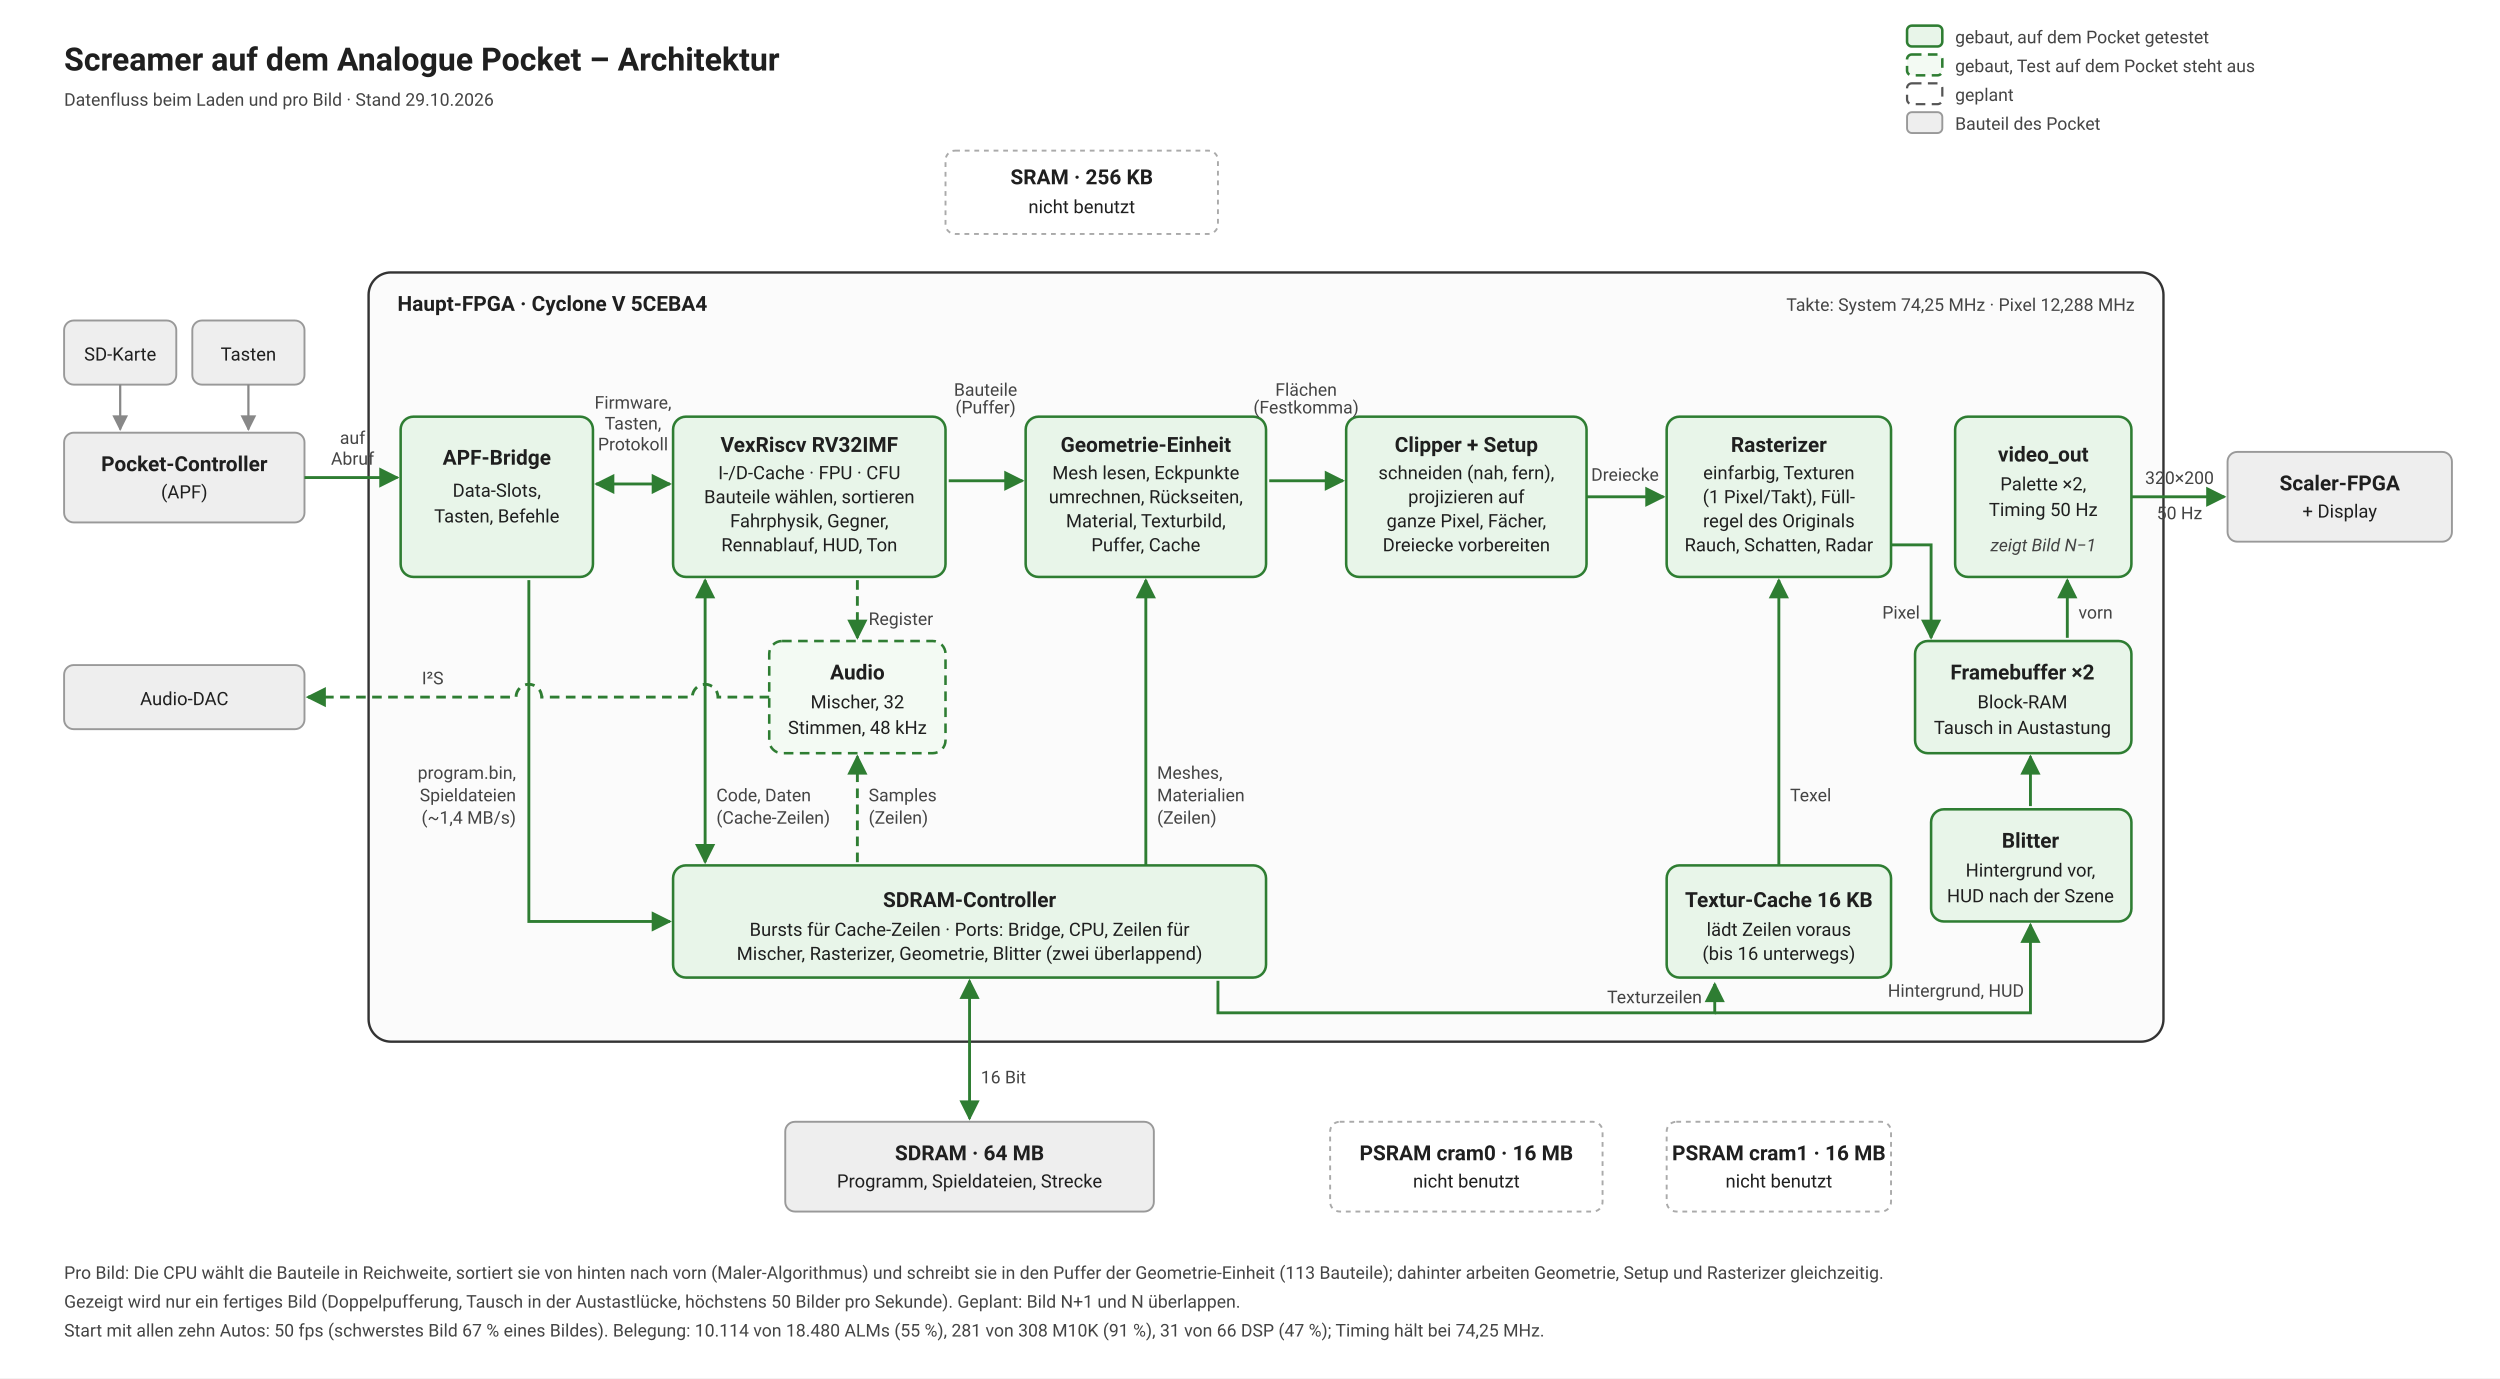
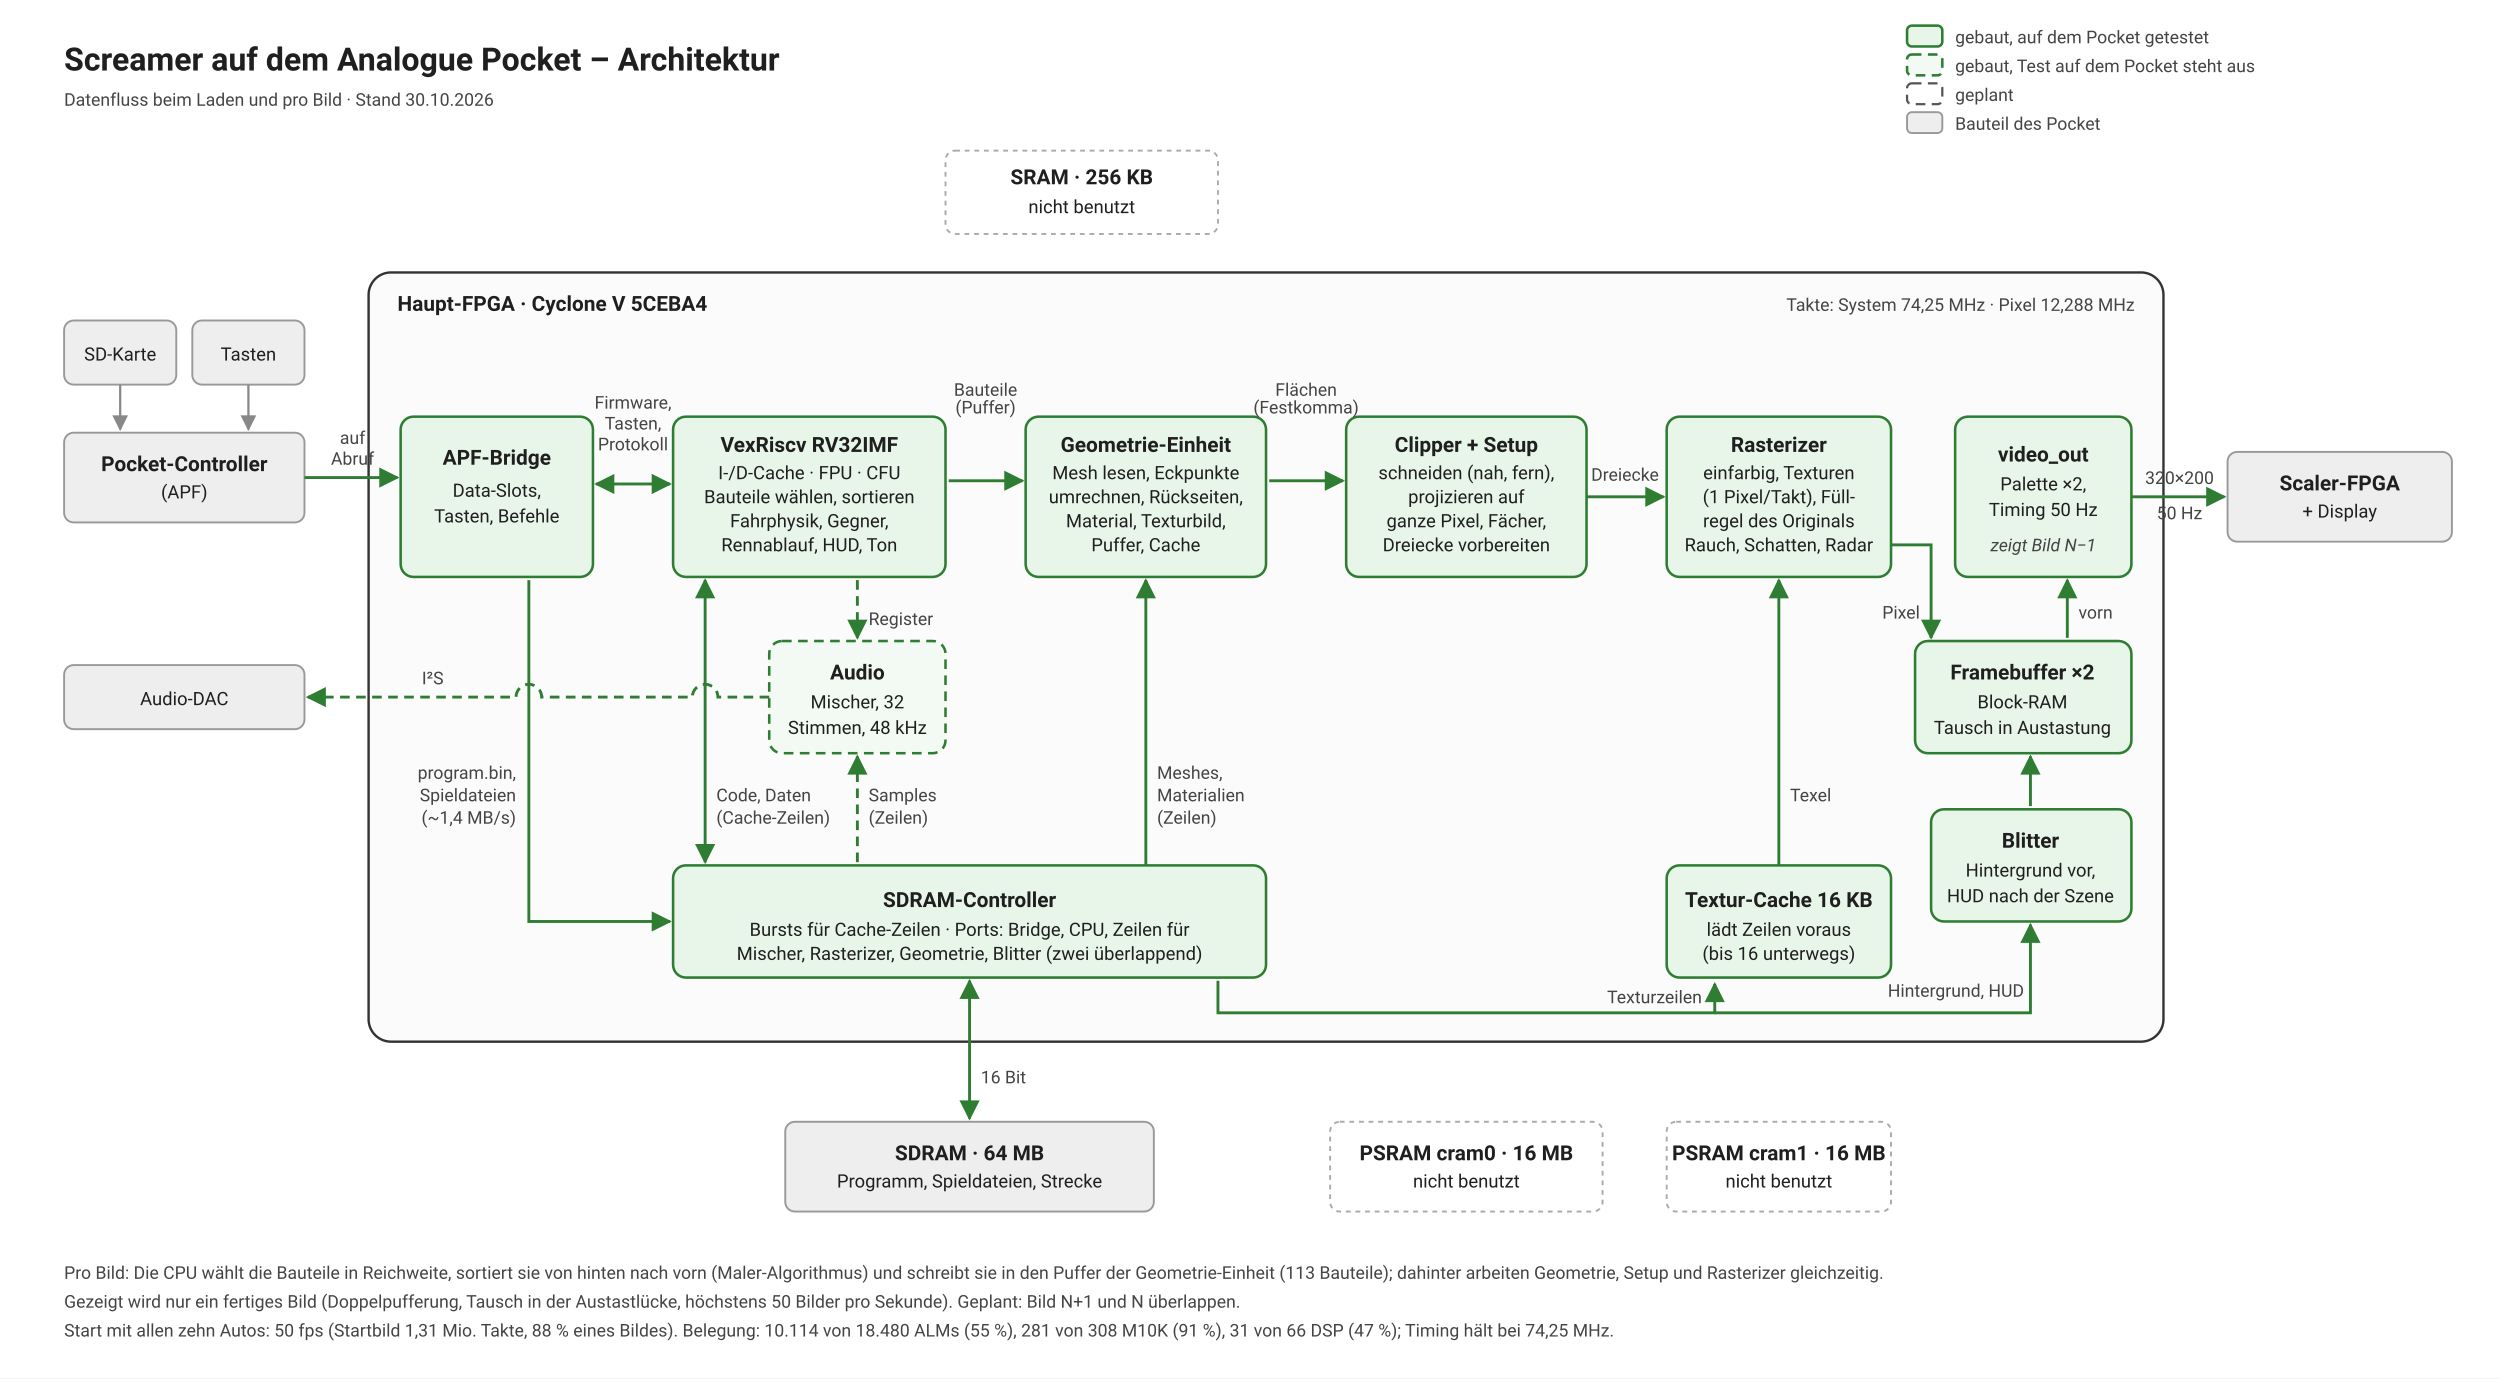
<svg xmlns="http://www.w3.org/2000/svg" viewBox="0 0 1560 860" width="1560" height="860" role="img" aria-label="Architektur: Die CPU wählt und sortiert die Bauteile der Strecke und schreibt je Bauteil seine Lage in Register der Geometrie-Einheit. Die liest das Mesh aus dem SDRAM, rechnet die Eckpunkte in Kamerasicht um, lässt Rückseiten weg und gibt die Flächen an Clipper und Setup-Einheit, die schneiden, projizieren und die Dreiecke für den Rasterizer vorbereiten. Der Rasterizer liest Texturen über einen Cache aus dem SDRAM, der fehlende Zeilen schon vor einer Warteschlange anfordert, und schreibt in den hinteren der beiden Framebuffer im Block-RAM; video_out zeigt den vorderen mit 50 Hz, getauscht wird in der Austastlücke. Programm und Strecke lädt der Pocket auf Anforderung über die APF-Bridge in den SDRAM. Der Mischer spielt die Soundeffekte aus dem SDRAM, 32 Stimmen, und gibt sie als I²S an den Pocket.">
  <defs>
    <marker id="built" viewBox="0 0 10 10" refX="9" refY="5" markerWidth="7" markerHeight="7" orient="auto-start-reverse">
      <path d="M0,0 L10,5 L0,10 z" fill="#2e7d32" />
    </marker>
    <marker id="plan" viewBox="0 0 10 10" refX="9" refY="5" markerWidth="7" markerHeight="7" orient="auto-start-reverse">
      <path d="M0,0 L10,5 L0,10 z" fill="#555555" />
    </marker>
    <marker id="ext" viewBox="0 0 10 10" refX="9" refY="5" markerWidth="7" markerHeight="7" orient="auto-start-reverse">
      <path d="M0,0 L10,5 L0,10 z" fill="#888888" />
    </marker>
  </defs>
  <style>
    text { font-family: system-ui, -apple-system, "Segoe UI", Roboto, Helvetica, Arial, sans-serif; fill: #1f1f1f; }
    .h { font-size: 20px; font-weight: 700; }
    .t { font-size: 13px; font-weight: 600; }
    .b { font-size: 11.5px; }
    .p { font-size: 11px; font-style: italic; fill: #444444; }
    .l { font-size: 11px; fill: #444444; }
    .c { text-anchor: middle; }
    .r { text-anchor: end; }
    .built { fill: #e8f5e9; stroke: #2e7d32; stroke-width: 1.6; }
    .fresh { fill: #f3faf3; stroke: #2e7d32; stroke-width: 1.6; stroke-dasharray: 6 4; }
    .plan { fill: #ffffff; stroke: #555555; stroke-width: 1.4; stroke-dasharray: 6 4; }
    .ext { fill: #eeeeee; stroke: #999999; stroke-width: 1.2; }
    .free { fill: #ffffff; stroke: #aaaaaa; stroke-width: 1.2; stroke-dasharray: 3 3; }
    .wb { fill: none; stroke: #2e7d32; stroke-width: 1.8; }
    .wf { fill: none; stroke: #2e7d32; stroke-width: 1.8; stroke-dasharray: 6 4; }
    .wp { fill: none; stroke: #555555; stroke-width: 1.4; stroke-dasharray: 6 4; }
    .we { fill: none; stroke: #888888; stroke-width: 1.4; }
  </style>
  <rect width="1560" height="860" fill="#ffffff" />
  <text x="40" y="44" class="h">Screamer auf dem Analogue Pocket – Architektur</text>
-   <text x="40" y="66" class="l">Datenfluss beim Laden und pro Bild · Stand 29.10.2026</text>
+   <text x="40" y="66" class="l">Datenfluss beim Laden und pro Bild · Stand 30.10.2026</text>
  <rect x="1190" y="16" width="22" height="13" rx="3" class="built" />
  <text x="1220" y="27" class="l">gebaut, auf dem Pocket getestet</text>
  <rect x="1190" y="34" width="22" height="13" rx="3" class="fresh" />
  <text x="1220" y="45" class="l">gebaut, Test auf dem Pocket steht aus</text>
  <rect x="1190" y="52" width="22" height="13" rx="3" class="plan" />
  <text x="1220" y="63" class="l">geplant</text>
  <rect x="1190" y="70" width="22" height="13" rx="3" class="ext" />
  <text x="1220" y="81" class="l">Bauteil des Pocket</text>
  <rect x="590" y="94" width="170" height="52" rx="6" class="free" />
  <text x="675" y="115" class="t c" fill="#666666">SRAM · 256 KB</text>
  <text x="675" y="133" class="b c">nicht benutzt</text>
  <rect x="40" y="200" width="70" height="40" rx="6" class="ext" />
  <text x="75" y="225" class="b c">SD-Karte</text>
  <rect x="120" y="200" width="70" height="40" rx="6" class="ext" />
  <text x="155" y="225" class="b c">Tasten</text>
  <path d="M75,240 V268" class="we" marker-end="url(#ext)" />
  <path d="M155,240 V268" class="we" marker-end="url(#ext)" />
  <rect x="40" y="270" width="150" height="56" rx="6" class="ext" />
  <text x="115" y="294" class="t c">Pocket-Controller</text>
  <text x="115" y="311" class="b c">(APF)</text>
  <rect x="40" y="415" width="150" height="40" rx="6" class="ext" />
  <text x="115" y="440" class="b c">Audio-DAC</text>
  <rect x="1390" y="282" width="140" height="56" rx="6" class="ext" />
  <text x="1460" y="306" class="t c">Scaler-FPGA</text>
  <text x="1460" y="323" class="b c">+ Display</text>
  <rect x="230" y="170" width="1120" height="480" rx="14" fill="#fbfbfb" stroke="#333333" stroke-width="1.5" />
  <text x="248" y="194" class="t">Haupt-FPGA · Cyclone V 5CEBA4</text>
  <text x="1332" y="194" class="l r">Takte: System 74,25 MHz · Pixel 12,288 MHz</text>
  <rect x="250" y="260" width="120" height="100" rx="8" class="built" />
  <text x="310" y="290" class="t c">APF-Bridge</text>
  <text x="310" y="310" class="b c">Data-Slots,</text>
  <text x="310" y="326" class="b c">Tasten, Befehle</text>
  <rect x="420" y="260" width="170" height="100" rx="8" class="built" />
  <text x="505" y="282" class="t c">VexRiscv RV32IMF</text>
  <text x="505" y="299" class="b c">I-/D-Cache · FPU · CFU</text>
  <text x="505" y="314" class="b c">Bauteile wählen, sortieren</text>
  <text x="505" y="329" class="b c">Fahrphysik, Gegner,</text>
  <text x="505" y="344" class="b c">Rennablauf, HUD, Ton</text>
  <rect x="640" y="260" width="150" height="100" rx="8" class="built" />
  <text x="715" y="282" class="t c">Geometrie-Einheit</text>
  <text x="715" y="299" class="b c">Mesh lesen, Eckpunkte</text>
  <text x="715" y="314" class="b c">umrechnen, Rückseiten,</text>
  <text x="715" y="329" class="b c">Material, Texturbild,</text>
  <text x="715" y="344" class="b c">Puffer, Cache</text>
  <rect x="840" y="260" width="150" height="100" rx="8" class="built" />
  <text x="915" y="282" class="t c">Clipper + Setup</text>
  <text x="915" y="299" class="b c">schneiden (nah, fern),</text>
  <text x="915" y="314" class="b c">projizieren auf</text>
  <text x="915" y="329" class="b c">ganze Pixel, Fächer,</text>
  <text x="915" y="344" class="b c">Dreiecke vorbereiten</text>
  <rect x="1040" y="260" width="140" height="100" rx="8" class="built" />
  <text x="1110" y="282" class="t c">Rasterizer</text>
  <text x="1110" y="299" class="b c">einfarbig, Texturen</text>
  <text x="1110" y="314" class="b c">(1 Pixel/Takt), Füll-</text>
  <text x="1110" y="329" class="b c">regel des Originals</text>
  <text x="1110" y="344" class="b c">Rauch, Schatten, Radar</text>
  <rect x="1220" y="260" width="110" height="100" rx="8" class="built" />
  <text x="1275" y="288" class="t c">video_out</text>
  <text x="1275" y="306" class="b c">Palette ×2,</text>
  <text x="1275" y="322" class="b c">Timing 50 Hz</text>
  <text x="1275" y="344" class="p c">zeigt Bild N−1</text>
  <rect x="480" y="400" width="110" height="70" rx="8" class="fresh" />
  <text x="535" y="424" class="t c">Audio</text>
  <text x="535" y="442" class="b c">Mischer, 32</text>
  <text x="535" y="458" class="b c">Stimmen, 48 kHz</text>
  <rect x="1205" y="505" width="125" height="70" rx="8" class="built" />
  <text x="1267" y="529" class="t c">Blitter</text>
  <text x="1267" y="547" class="b c">Hintergrund vor,</text>
  <text x="1267" y="563" class="b c">HUD nach der Szene</text>
  <path d="M1267,503 V472" class="wb" marker-end="url(#built)" />
  <path d="M1070,632 H1267 V577" class="wb" marker-end="url(#built)" />
  <text x="1178" y="622" class="l">Hintergrund, HUD</text>
  <rect x="1195" y="400" width="135" height="70" rx="8" class="built" />
  <text x="1262" y="424" class="t c">Framebuffer ×2</text>
  <text x="1262" y="442" class="b c">Block-RAM</text>
  <text x="1262" y="458" class="b c">Tausch in Austastung</text>
  <rect x="420" y="540" width="370" height="70" rx="8" class="built" />
  <text x="605" y="566" class="t c">SDRAM-Controller</text>
  <text x="605" y="584" class="b c">Bursts für Cache-Zeilen · Ports: Bridge, CPU, Zeilen für</text>
  <text x="605" y="599" class="b c">Mischer, Rasterizer, Geometrie, Blitter (zwei überlappend)</text>
  <rect x="1040" y="540" width="140" height="70" rx="8" class="built" />
  <text x="1110" y="566" class="t c">Textur-Cache 16 KB</text>
  <text x="1110" y="584" class="b c">lädt Zeilen voraus</text>
  <text x="1110" y="599" class="b c">(bis 16 unterwegs)</text>
  <rect x="490" y="700" width="230" height="56" rx="6" class="ext" />
  <text x="605" y="724" class="t c">SDRAM · 64 MB</text>
  <text x="605" y="741" class="b c">Programm, Spieldateien, Strecke</text>
  <rect x="830" y="700" width="170" height="56" rx="6" class="free" />
  <text x="915" y="724" class="t c" fill="#666666">PSRAM cram0 · 16 MB</text>
  <text x="915" y="741" class="b c">nicht benutzt</text>
  <rect x="1040" y="700" width="140" height="56" rx="6" class="free" />
  <text x="1110" y="724" class="t c" fill="#666666">PSRAM cram1 · 16 MB</text>
  <text x="1110" y="741" class="b c">nicht benutzt</text>
  <path d="M190,298 H248" class="wb" marker-end="url(#built)" />
  <text x="220" y="277" class="l c">auf</text>
  <text x="220" y="290" class="l c">Abruf</text>
  <path d="M372,302 H418" class="wb" marker-start="url(#built)" marker-end="url(#built)" />
  <text x="395" y="255" class="l c">Firmware,</text>
  <text x="395" y="268" class="l c">Tasten,</text>
  <text x="395" y="281" class="l c">Protokoll</text>
  <path d="M330,362 V575 H418" class="wb" marker-end="url(#built)" />
  <text x="322" y="486" class="l r">program.bin,</text>
  <text x="322" y="500" class="l r">Spieldateien</text>
  <text x="322" y="514" class="l r">(~1,4 MB/s)</text>
  <path d="M990,310 H1038" class="wb" marker-end="url(#built)" />
  <text x="1014" y="300" class="l c">Dreiecke</text>
  <path d="M1180,340 H1205 V398" class="wb" marker-end="url(#built)" />
  <text x="1198" y="386" class="l r">Pixel</text>
  <path d="M1290,398 V362" class="wb" marker-end="url(#built)" />
  <text x="1297" y="386" class="l">vorn</text>
  <path d="M1330,310 H1388" class="wb" marker-end="url(#built)" />
  <text x="1360" y="302" class="l c">320×200</text>
  <text x="1360" y="324" class="l c">50 Hz</text>
  <path d="M440,362 V538" class="wb" marker-start="url(#built)" marker-end="url(#built)" />
  <text x="447" y="500" class="l">Code, Daten</text>
  <text x="447" y="514" class="l">(Cache-Zeilen)</text>
  <path d="M1110,540 V362" class="wb" marker-end="url(#built)" />
  <text x="1117" y="500" class="l">Texel</text>
  <path d="M760,612 V632 H1070 V614" class="wb" marker-end="url(#built)" />
  <text x="1062" y="626" class="l r">Texturzeilen</text>
  <path d="M605,612 V698" class="wb" marker-start="url(#built)" marker-end="url(#built)" />
  <text x="612" y="676" class="l">16 Bit</text>
  <path d="M592,300 H638" class="wb" marker-end="url(#built)" />
  <text x="615" y="247" class="l c">Bauteile</text>
  <text x="615" y="258" class="l c">(Puffer)</text>
  <path d="M792,300 H838" class="wb" marker-end="url(#built)" />
  <text x="815" y="247" class="l c">Flächen</text>
  <text x="815" y="258" class="l c">(Festkomma)</text>
  <path d="M715,540 V362" class="wb" marker-end="url(#built)" />
  <text x="722" y="486" class="l">Meshes,</text>
  <text x="722" y="500" class="l">Materialien</text>
  <text x="722" y="514" class="l">(Zeilen)</text>
  <path d="M535,362 V398" class="wf" marker-end="url(#built)" />
  <text x="542" y="390" class="l">Register</text>
  <path d="M535,538 V472" class="wf" marker-end="url(#built)" />
  <text x="542" y="500" class="l">Samples</text>
  <text x="542" y="514" class="l">(Zeilen)</text>
  <path d="M480,435 H448 A8,8 0 0 0 432,435 H338 A8,8 0 0 0 322,435 H192" class="wf" marker-end="url(#built)" />
  <text x="270" y="427" class="l c">I²S</text>
  <text x="40" y="798" class="l">Pro Bild: Die CPU wählt die Bauteile in Reichweite, sortiert sie von hinten nach vorn (Maler-Algorithmus) und schreibt sie in den Puffer der Geometrie-Einheit (113 Bauteile); dahinter arbeiten Geometrie, Setup und Rasterizer gleichzeitig.</text>
  <text x="40" y="816" class="l">Gezeigt wird nur ein fertiges Bild (Doppelpufferung, Tausch in der Austastlücke, höchstens 50 Bilder pro Sekunde). Geplant: Bild N+1 und N überlappen.</text>
-   <text x="40" y="834" class="l">Start mit allen zehn Autos: 50 fps (schwerstes Bild 67 % eines Bildes). Belegung: 10.114 von 18.480 ALMs (55 %), 281 von 308 M10K (91 %), 31 von 66 DSP (47 %); Timing hält bei 74,25 MHz.</text>
+   <text x="40" y="834" class="l">Start mit allen zehn Autos: 50 fps (Startbild 1,31 Mio. Takte, 88 % eines Bildes). Belegung: 10.114 von 18.480 ALMs (55 %), 281 von 308 M10K (91 %), 31 von 66 DSP (47 %); Timing hält bei 74,25 MHz.</text>
</svg>
